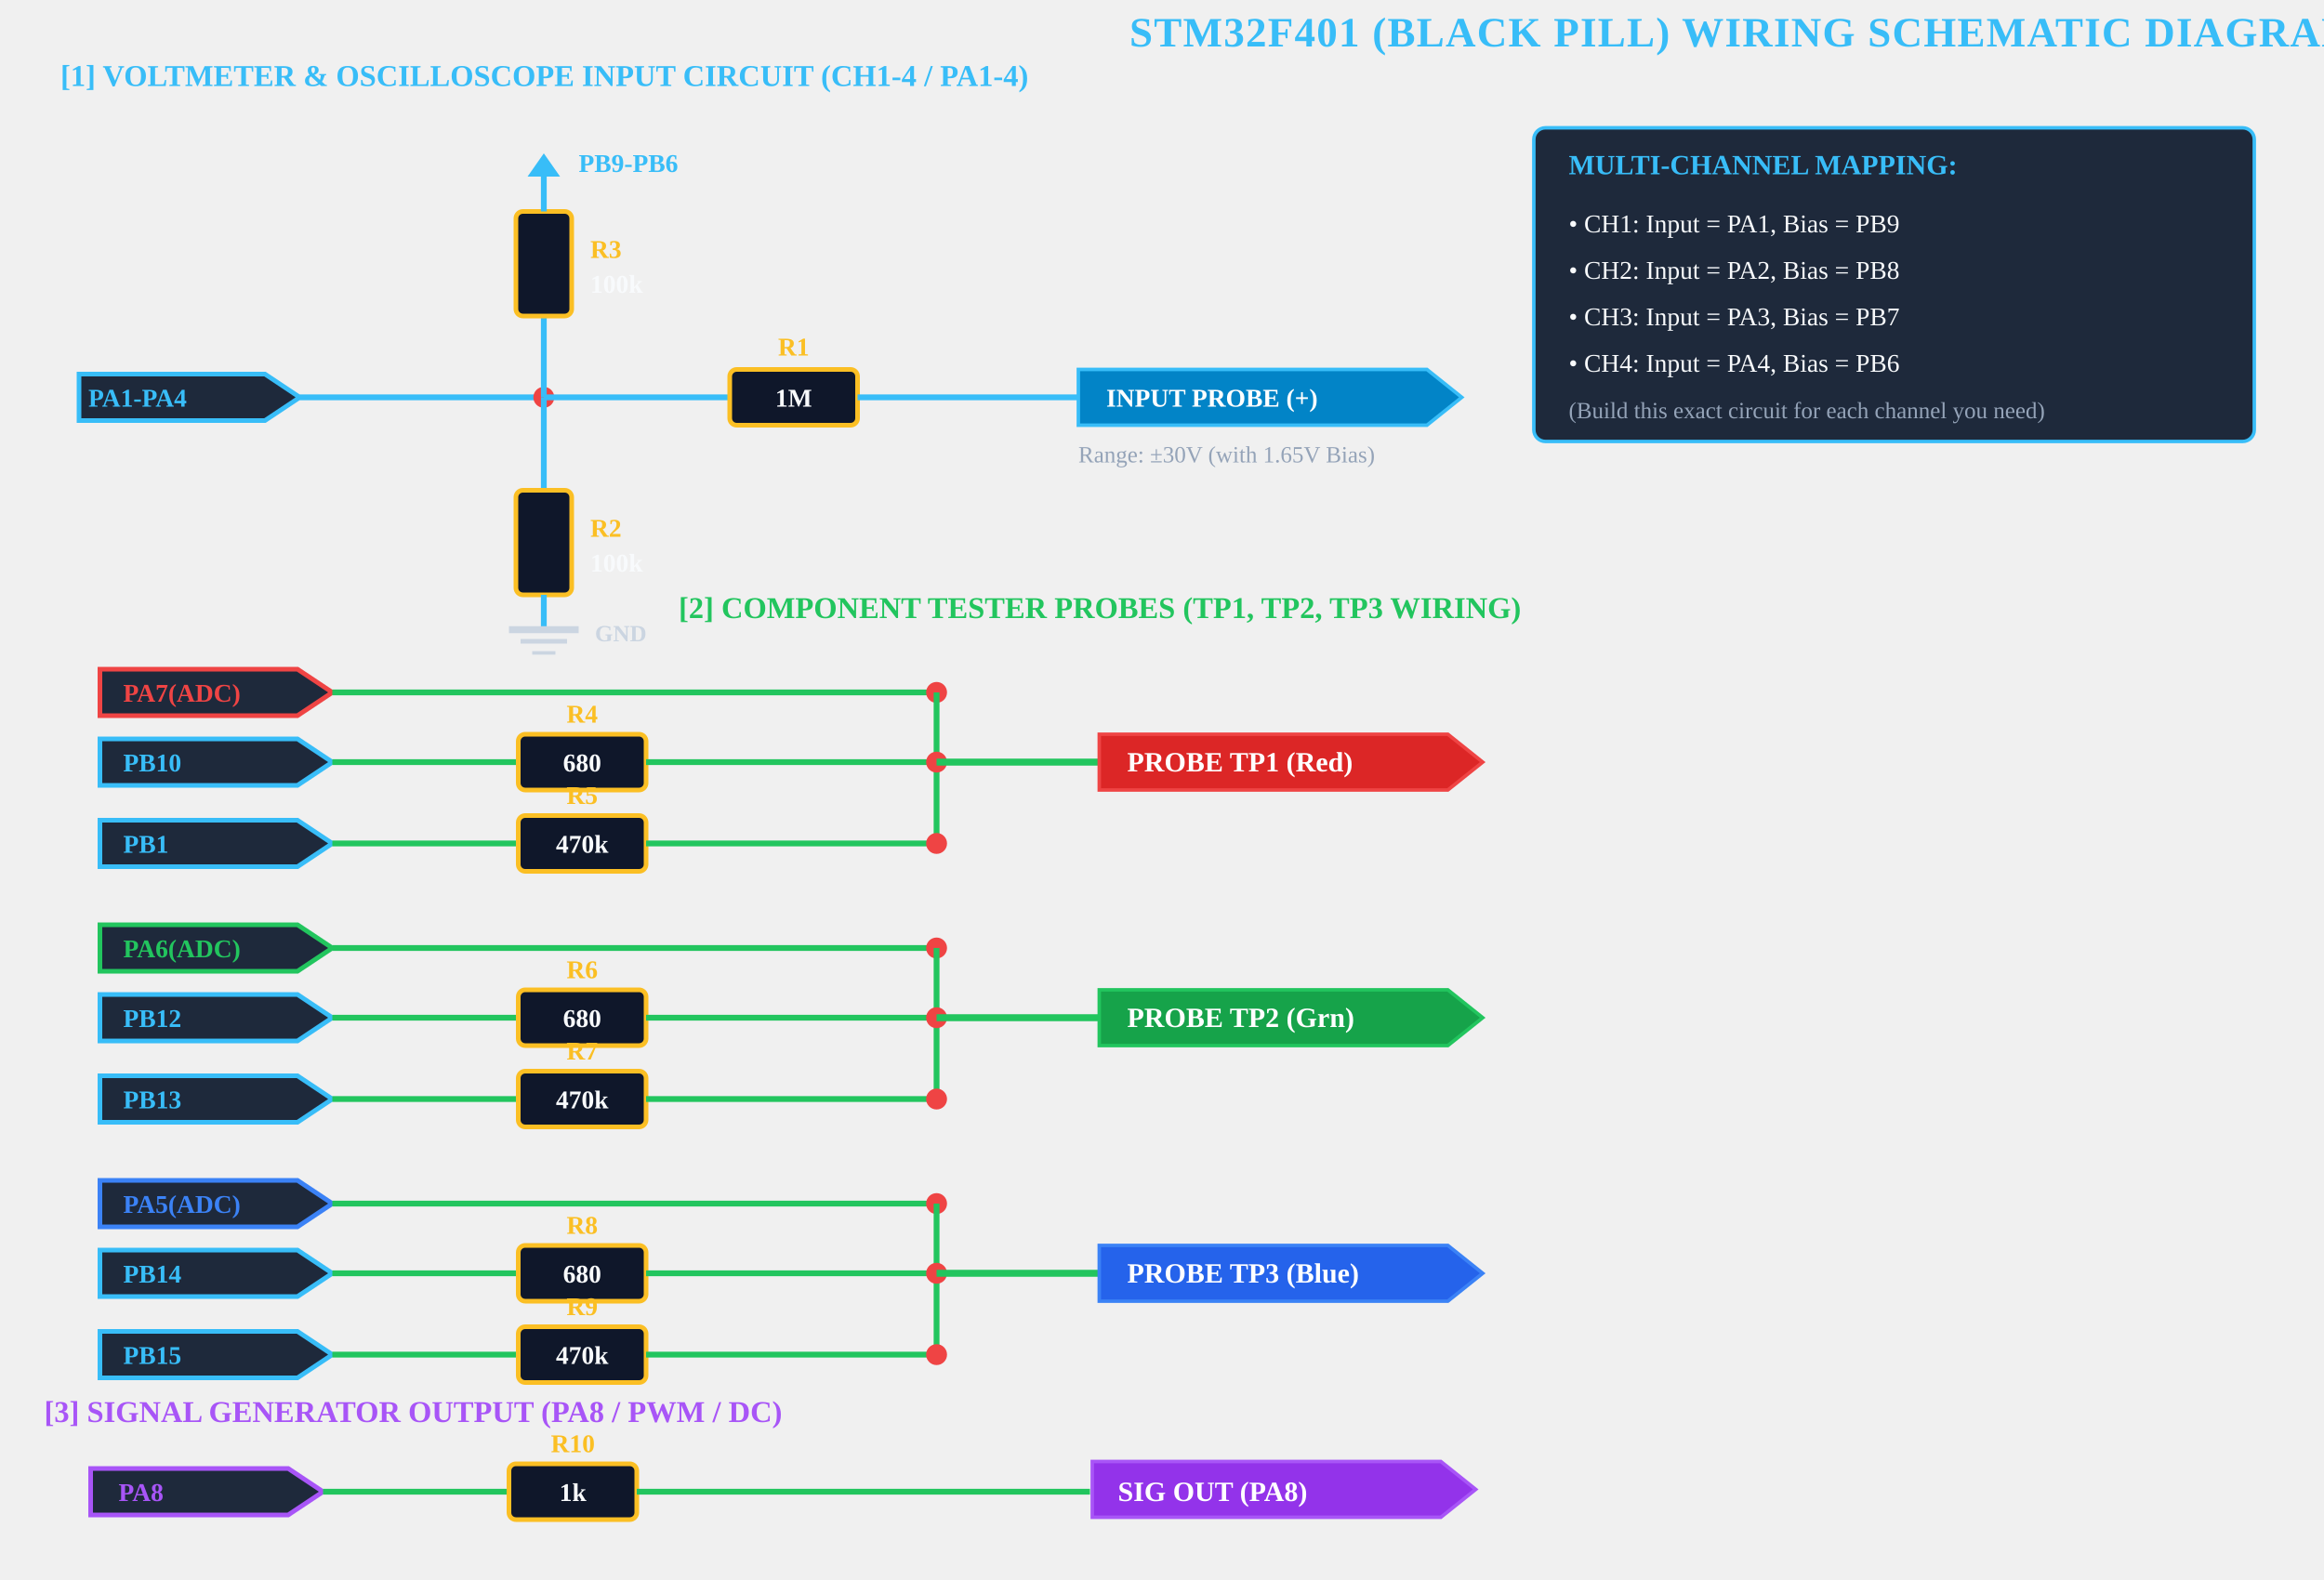
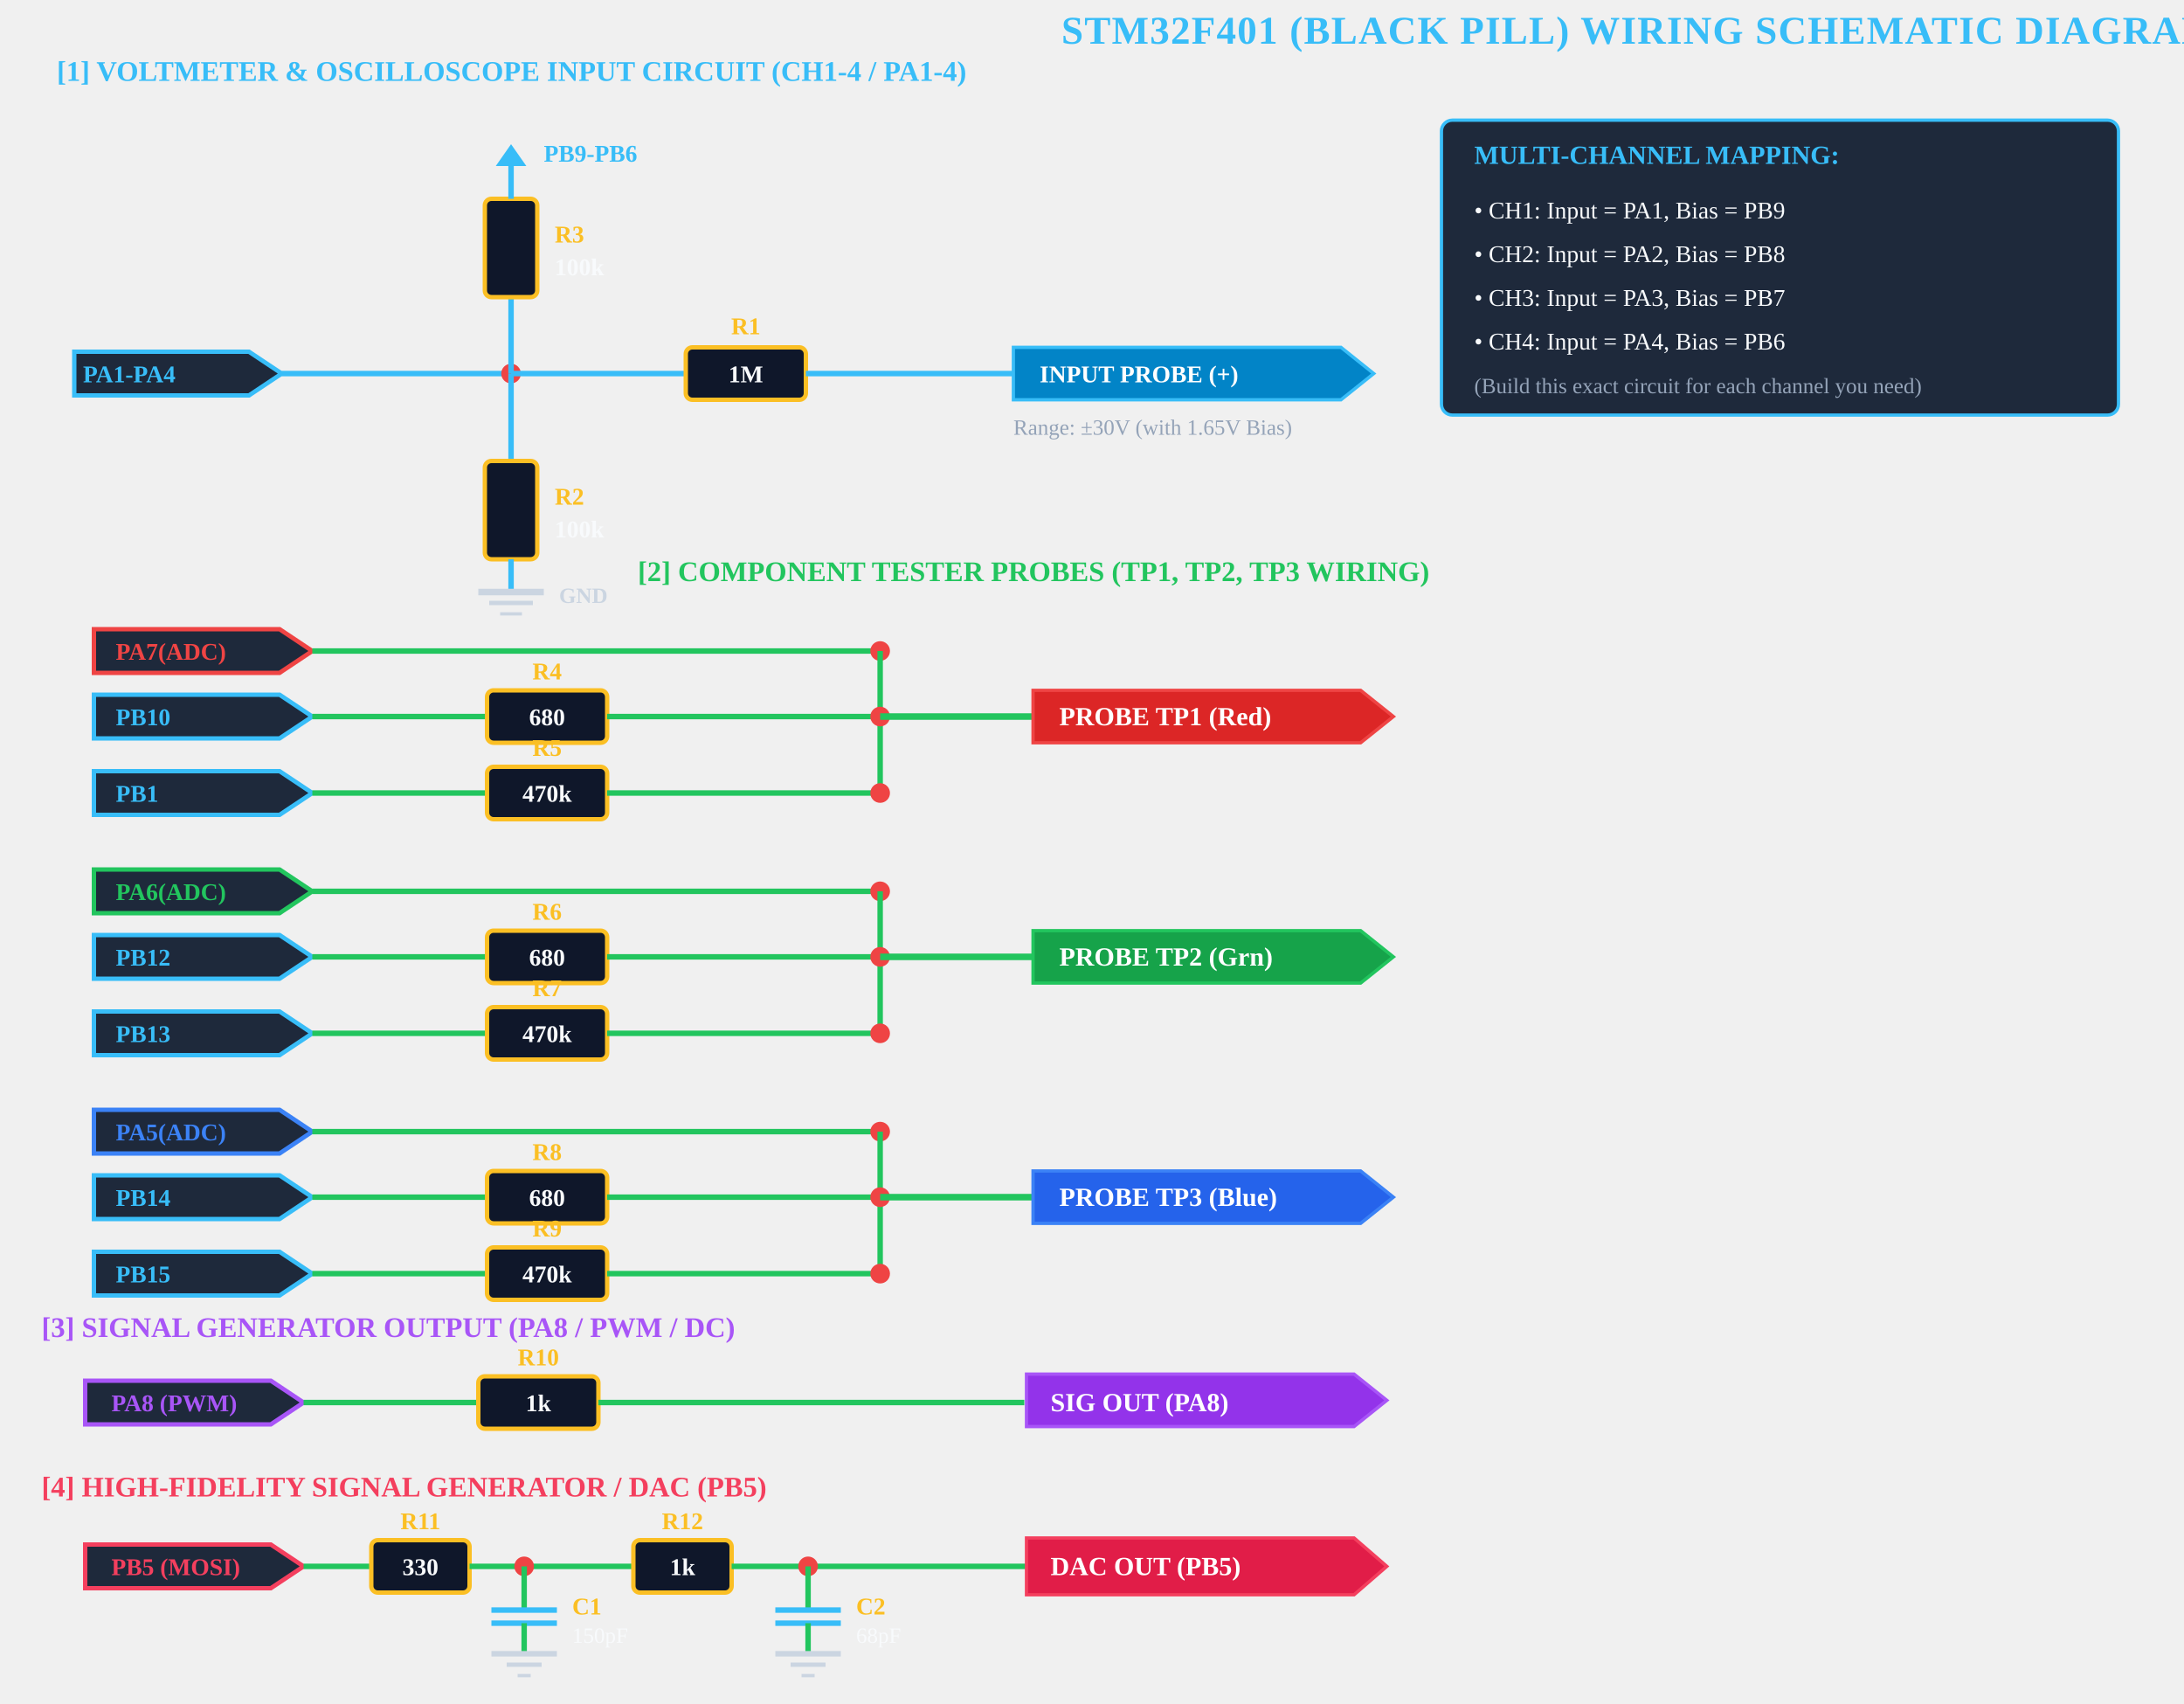
- <svg xmlns="http://www.w3.org/2000/svg" width="1000" height="680">
+ <svg xmlns="http://www.w3.org/2000/svg" width="1000" height="780">
  <defs>
    <pattern id="eda-grid-dark" width="20" height="20" patternUnits="userSpaceOnUse" patternTransform="matrix(1,0,0,1,-154,33)">
      <path d="m20,0l-20,0l0,20" fill="none" stroke="#1e293b" id="svg_1" />
    </pattern>
  </defs>
  <g>
    <text x="486" y="20" fill="#38bdf8" font-size="18" font-weight="bold" letter-spacing="0.5" id="svg_4">STM32F401 (BLACK PILL) WIRING SCHEMATIC DIAGRAM</text>
    <g id="svg_6">
      <text x="26" y="37" fill="#38bdf8" font-size="13" font-weight="bold" id="svg_7">[1] VOLTMETER &amp; OSCILLOSCOPE INPUT CIRCUIT (CH1-4 / PA1-4)</text>
      <g id="svg_8">
        <polygon points="34,161 114,161 129,171 114,181 34,181 " fill="#1e293b" stroke="#38bdf8" stroke-width="2" id="svg_9" />
        <text x="38" y="175" fill="#38bdf8" font-size="11" font-weight="bold" id="svg_10">PA1-PA4</text>
      </g>
      <line x1="129" y1="171" x2="234" y2="171" stroke="#38bdf8" stroke-width="2.5" id="svg_11" />
      <circle cx="234" cy="171" r="4.5" fill="#ef4444" id="svg_12" />
      <line x1="234" y1="171" x2="314" y2="171" stroke="#38bdf8" stroke-width="2.5" id="svg_13" />
      <g id="svg_14">
        <rect x="314" y="159" width="55" height="24" fill="#0f172a" stroke="#fbbf24" stroke-width="2" rx="3" id="svg_15" />
        <text x="341.5" y="153" fill="#fbbf24" font-size="11" font-weight="bold" text-anchor="middle" id="svg_16">R1</text>
        <text x="341.5" y="175" fill="#f8fafc" font-size="11" font-weight="bold" text-anchor="middle" id="svg_17">1M</text>
      </g>
      <line x1="369" y1="171" x2="464" y2="171" stroke="#38bdf8" stroke-width="2.5" id="svg_18" />
      <g id="svg_19">
        <polygon points="464,159 614,159 629,171 614,183 464,183 " fill="#0284c7" stroke="#38bdf8" stroke-width="1.5" id="svg_20" />
        <text x="476" y="175" fill="#ffffff" font-size="11" font-weight="bold" id="svg_21">INPUT PROBE (+)</text>
      </g>
      <text x="464" y="199" fill="#94a3b8" font-size="10" id="svg_22">Range: ±30V (with 1.65V Bias)</text>
      <line x1="234" y1="171" x2="234" y2="211" stroke="#38bdf8" stroke-width="2.5" id="svg_23" />
      <g id="svg_24">
        <rect x="222" y="211" width="24" height="45" fill="#0f172a" stroke="#fbbf24" stroke-width="2" rx="3" id="svg_25" />
        <text x="254" y="231" fill="#fbbf24" font-size="11" font-weight="bold" id="svg_26">R2</text>
        <text x="254" y="246" fill="#f8fafc" font-size="11" font-weight="bold" id="svg_27">100k</text>
      </g>
      <line x1="234" y1="256" x2="234" y2="271" stroke="#38bdf8" stroke-width="2.5" id="svg_28" />
      <line x1="219" y1="271" x2="249" y2="271" stroke="#cbd5e1" stroke-width="3" id="svg_29" />
      <line x1="224" y1="276" x2="244" y2="276" stroke="#cbd5e1" stroke-width="2" id="svg_30" />
      <line x1="229" y1="281" x2="239" y2="281" stroke="#cbd5e1" stroke-width="1.5" id="svg_31" />
      <text x="256" y="276" fill="#cbd5e1" font-size="10" font-weight="bold" id="svg_32">GND</text>
      <line x1="234" y1="171" x2="234" y2="136" stroke="#38bdf8" stroke-width="2.5" id="svg_33" />
      <g id="svg_34">
        <rect x="222" y="91" width="24" height="45" fill="#0f172a" stroke="#fbbf24" stroke-width="2" rx="3" id="svg_35" />
        <text x="254" y="111" fill="#fbbf24" font-size="11" font-weight="bold" id="svg_36">R3</text>
        <text x="254" y="126" fill="#f8fafc" font-size="11" font-weight="bold" id="svg_37">100k</text>
      </g>
      <line x1="234" y1="91" x2="234" y2="76" stroke="#38bdf8" stroke-width="2.5" id="svg_38" />
      <polygon points="234,66 227,76 241,76 " fill="#38bdf8" id="svg_39" />
      <text x="249" y="74" fill="#38bdf8" font-size="11" font-weight="bold" id="svg_40">PB9-PB6</text>
      <g id="svg_expl">
        <rect x="660" y="55" width="310" height="135" fill="#1e293b" stroke="#38bdf8" stroke-width="1.5" rx="5" />
        <text x="675" y="75" fill="#38bdf8" font-size="12" font-weight="bold">MULTI-CHANNEL MAPPING:</text>
        <text x="675" y="100" fill="#f8fafc" font-size="11">• CH1: Input = PA1, Bias = PB9</text>
        <text x="675" y="120" fill="#f8fafc" font-size="11">• CH2: Input = PA2, Bias = PB8</text>
        <text x="675" y="140" fill="#f8fafc" font-size="11">• CH3: Input = PA3, Bias = PB7</text>
        <text x="675" y="160" fill="#f8fafc" font-size="11">• CH4: Input = PA4, Bias = PB6</text>
        <text x="675" y="180" fill="#94a3b8" font-size="10">(Build this exact circuit for each channel you need)</text>
      </g>
    </g>
    <g id="svg_41">
      <text x="292" y="266" fill="#22c55e" font-size="13" font-weight="bold" id="svg_42">[2] COMPONENT TESTER PROBES (TP1, TP2, TP3 WIRING)</text>
      <g id="svg_43">
        <g id="svg_44">
          <polygon points="43,288 128,288 143,298 128,308 43,308 " fill="#1e293b" stroke="#ef4444" stroke-width="2" id="svg_45" />
          <text x="53" y="302" fill="#ef4444" font-size="11" font-weight="bold" id="svg_46">PA7(ADC)</text>
        </g>
        <line x1="143" y1="298" x2="403" y2="298" stroke="#22c55e" stroke-width="2.5" id="svg_47" />
        <circle cx="403" cy="298" r="4.5" fill="#ef4444" id="svg_48" />
        <g id="svg_49">
          <polygon points="43,318 128,318 143,328 128,338 43,338 " fill="#1e293b" stroke="#38bdf8" stroke-width="2" id="svg_50" />
          <text x="53" y="332" fill="#38bdf8" font-size="11" font-weight="bold" id="svg_51">PB10</text>
        </g>
        <line x1="143" y1="328" x2="223" y2="328" stroke="#22c55e" stroke-width="2.5" id="svg_52" />
        <g id="svg_53">
          <rect x="223" y="316" width="55" height="24" fill="#0f172a" stroke="#fbbf24" stroke-width="2" rx="3" id="svg_54" />
          <text x="250.5" y="311" fill="#fbbf24" font-size="11" font-weight="bold" text-anchor="middle" id="svg_55">R4</text>
          <text x="250.5" y="332" fill="#f8fafc" font-size="11" font-weight="bold" text-anchor="middle" id="svg_56">680</text>
        </g>
        <line x1="278" y1="328" x2="403" y2="328" stroke="#22c55e" stroke-width="2.5" id="svg_57" />
        <g id="svg_58">
          <polygon points="43,353 128,353 143,363 128,373 43,373 " fill="#1e293b" stroke="#38bdf8" stroke-width="2" id="svg_59" />
          <text x="53" y="367" fill="#38bdf8" font-size="11" font-weight="bold" id="svg_60">PB1</text>
        </g>
        <line x1="143" y1="363" x2="223" y2="363" stroke="#22c55e" stroke-width="2.5" id="svg_61" />
        <g id="svg_62">
          <rect x="223" y="351" width="55" height="24" fill="#0f172a" stroke="#fbbf24" stroke-width="2" rx="3" id="svg_63" />
          <text x="250.5" y="346" fill="#fbbf24" font-size="11" font-weight="bold" text-anchor="middle" id="svg_64">R5</text>
          <text x="250.5" y="367" fill="#f8fafc" font-size="11" font-weight="bold" text-anchor="middle" id="svg_65">470k</text>
        </g>
        <line x1="278" y1="363" x2="403" y2="363" stroke="#22c55e" stroke-width="2.5" id="svg_66" />
        <line x1="403" y1="298" x2="403" y2="363" stroke="#22c55e" stroke-width="2.5" id="svg_67" />
        <circle cx="403" cy="328" r="4.5" fill="#ef4444" id="svg_68" />
        <circle cx="403" cy="363" r="4.5" fill="#ef4444" id="svg_69" />
        <line x1="403" y1="328" x2="473" y2="328" stroke="#22c55e" stroke-width="3" id="svg_70" />
        <g id="svg_71">
          <polygon points="473,316 623,316 638,328 623,340 473,340 " fill="#dc2626" stroke="#ef4444" stroke-width="1.5" id="svg_72" />
          <text x="485" y="332" fill="#ffffff" font-size="12" font-weight="bold" id="svg_73">PROBE TP1 (Red)</text>
        </g>
      </g>
      <g id="svg_74">
        <g id="svg_75">
          <polygon points="43,398 128,398 143,408 128,418 43,418 " fill="#1e293b" stroke="#22c55e" stroke-width="2" id="svg_76" />
          <text x="53" y="412" fill="#22c55e" font-size="11" font-weight="bold" id="svg_77">PA6(ADC)</text>
        </g>
        <line x1="143" y1="408" x2="403" y2="408" stroke="#22c55e" stroke-width="2.5" id="svg_78" />
        <circle cx="403" cy="408" r="4.5" fill="#ef4444" id="svg_79" />
        <g id="svg_80">
          <polygon points="43,428 128,428 143,438 128,448 43,448 " fill="#1e293b" stroke="#38bdf8" stroke-width="2" id="svg_81" />
          <text x="53" y="442" fill="#38bdf8" font-size="11" font-weight="bold" id="svg_82">PB12</text>
        </g>
        <line x1="143" y1="438" x2="223" y2="438" stroke="#22c55e" stroke-width="2.5" id="svg_83" />
        <g id="svg_84">
          <rect x="223" y="426" width="55" height="24" fill="#0f172a" stroke="#fbbf24" stroke-width="2" rx="3" id="svg_85" />
          <text x="250.5" y="421" fill="#fbbf24" font-size="11" font-weight="bold" text-anchor="middle" id="svg_86">R6</text>
          <text x="250.5" y="442" fill="#f8fafc" font-size="11" font-weight="bold" text-anchor="middle" id="svg_87">680</text>
        </g>
        <line x1="278" y1="438" x2="403" y2="438" stroke="#22c55e" stroke-width="2.5" id="svg_88" />
        <g id="svg_89">
          <polygon points="43,463 128,463 143,473 128,483 43,483 " fill="#1e293b" stroke="#38bdf8" stroke-width="2" id="svg_90" />
          <text x="53" y="477" fill="#38bdf8" font-size="11" font-weight="bold" id="svg_91">PB13</text>
        </g>
        <line x1="143" y1="473" x2="223" y2="473" stroke="#22c55e" stroke-width="2.5" id="svg_92" />
        <g id="svg_93">
          <rect x="223" y="461" width="55" height="24" fill="#0f172a" stroke="#fbbf24" stroke-width="2" rx="3" id="svg_94" />
          <text x="250.5" y="456" fill="#fbbf24" font-size="11" font-weight="bold" text-anchor="middle" id="svg_95">R7</text>
          <text x="250.5" y="477" fill="#f8fafc" font-size="11" font-weight="bold" text-anchor="middle" id="svg_96">470k</text>
        </g>
        <line x1="278" y1="473" x2="403" y2="473" stroke="#22c55e" stroke-width="2.5" id="svg_97" />
        <line x1="403" y1="408" x2="403" y2="473" stroke="#22c55e" stroke-width="2.5" id="svg_98" />
        <circle cx="403" cy="438" r="4.5" fill="#ef4444" id="svg_99" />
        <circle cx="403" cy="473" r="4.5" fill="#ef4444" id="svg_100" />
        <line x1="403" y1="438" x2="473" y2="438" stroke="#22c55e" stroke-width="3" id="svg_101" />
        <g id="svg_102">
          <polygon points="473,426 623,426 638,438 623,450 473,450 " fill="#16a34a" stroke="#22c55e" stroke-width="1.5" id="svg_103" />
          <text x="485" y="442" fill="#ffffff" font-size="12" font-weight="bold" id="svg_104">PROBE TP2 (Grn)</text>
        </g>
      </g>
      <g id="svg_105">
        <g id="svg_106">
          <polygon points="43,508 128,508 143,518 128,528 43,528 " fill="#1e293b" stroke="#3b82f6" stroke-width="2" id="svg_107" />
          <text x="53" y="522" fill="#3b82f6" font-size="11" font-weight="bold" id="svg_108">PA5(ADC)</text>
        </g>
        <line x1="143" y1="518" x2="403" y2="518" stroke="#22c55e" stroke-width="2.5" id="svg_109" />
        <circle cx="403" cy="518" r="4.5" fill="#ef4444" id="svg_110" />
        <g id="svg_111">
          <polygon points="43,538 128,538 143,548 128,558 43,558 " fill="#1e293b" stroke="#38bdf8" stroke-width="2" id="svg_112" />
          <text x="53" y="552" fill="#38bdf8" font-size="11" font-weight="bold" id="svg_113">PB14</text>
        </g>
        <line x1="143" y1="548" x2="223" y2="548" stroke="#22c55e" stroke-width="2.5" id="svg_114" />
        <g id="svg_115">
          <rect x="223" y="536" width="55" height="24" fill="#0f172a" stroke="#fbbf24" stroke-width="2" rx="3" id="svg_116" />
          <text x="250.5" y="531" fill="#fbbf24" font-size="11" font-weight="bold" text-anchor="middle" id="svg_117">R8</text>
          <text x="250.5" y="552" fill="#f8fafc" font-size="11" font-weight="bold" text-anchor="middle" id="svg_118">680</text>
        </g>
        <line x1="278" y1="548" x2="403" y2="548" stroke="#22c55e" stroke-width="2.5" id="svg_119" />
        <g id="svg_120">
          <polygon points="43,573 128,573 143,583 128,593 43,593 " fill="#1e293b" stroke="#38bdf8" stroke-width="2" id="svg_121" />
          <text x="53" y="587" fill="#38bdf8" font-size="11" font-weight="bold" id="svg_122">PB15</text>
        </g>
        <line x1="143" y1="583" x2="223" y2="583" stroke="#22c55e" stroke-width="2.5" id="svg_123" />
        <g id="svg_124">
          <rect x="223" y="571" width="55" height="24" fill="#0f172a" stroke="#fbbf24" stroke-width="2" rx="3" id="svg_125" />
          <text x="250.5" y="566" fill="#fbbf24" font-size="11" font-weight="bold" text-anchor="middle" id="svg_126">R9</text>
          <text x="250.5" y="587" fill="#f8fafc" font-size="11" font-weight="bold" text-anchor="middle" id="svg_127">470k</text>
        </g>
        <line x1="278" y1="583" x2="403" y2="583" stroke="#22c55e" stroke-width="2.5" id="svg_128" />
        <line x1="403" y1="518" x2="403" y2="583" stroke="#22c55e" stroke-width="2.5" id="svg_129" />
        <circle cx="403" cy="548" r="4.5" fill="#ef4444" id="svg_130" />
        <circle cx="403" cy="583" r="4.5" fill="#ef4444" id="svg_131" />
        <line x1="403" y1="548" x2="473" y2="548" stroke="#22c55e" stroke-width="3" id="svg_132" />
        <g id="svg_133">
          <polygon points="473,536 623,536 638,548 623,560 473,560 " fill="#2563eb" stroke="#3b82f6" stroke-width="1.5" id="svg_134" />
          <text x="485" y="552" fill="#ffffff" font-size="12" font-weight="bold" id="svg_135">PROBE TP3 (Blue)</text>
        </g>
      </g>
    </g>
    <g id="svg_136">
-       <text x="19" y="612" fill="#a855f7" font-size="13" font-weight="bold" id="svg_137">[3] SIGNAL GENERATOR OUTPUT (PA8 / PWM / DC)</text>
-       <g id="svg_138">
-         <polygon points="39,632 124,632 139,642 124,652 39,652 " fill="#1e293b" stroke="#a855f7" stroke-width="2" id="svg_139" />
-         <text x="51" y="646" fill="#a855f7" font-size="11" font-weight="bold" id="svg_140">PA8</text>
-       </g>
-       <line x1="139" y1="642" x2="219" y2="642" stroke="#22c55e" stroke-width="2.5" id="svg_141" />
-       <g id="svg_142">
-         <rect x="219" y="630" width="55" height="24" fill="#0f172a" stroke="#fbbf24" stroke-width="2" rx="3" id="svg_143" />
-         <text x="246.5" y="625" fill="#fbbf24" font-size="11" font-weight="bold" text-anchor="middle" id="svg_144">R10</text>
-         <text x="246.5" y="646" fill="#f8fafc" font-size="11" font-weight="bold" text-anchor="middle" id="svg_145">1k</text>
-       </g>
-       <line x1="274" y1="642" x2="469" y2="642" stroke="#22c55e" stroke-width="2.5" id="svg_146" />
-       <g id="svg_147">
-         <polygon points="470,629 620,629 635,641 620,653 470,653 " fill="#9333ea" stroke="#a855f7" stroke-width="1.5" id="svg_148" />
-         <text x="481" y="646" fill="#ffffff" font-size="12" font-weight="bold" id="svg_149">SIG OUT (PA8)</text>
+       <text x="19" y="612" fill="#a855f7" font-size="13" font-weight="bold">[3] SIGNAL GENERATOR OUTPUT (PA8 / PWM / DC)</text>
+       <g>
+         <polygon points="39,632 124,632 139,642 124,652 39,652 " fill="#1e293b" stroke="#a855f7" stroke-width="2" />
+         <text x="51" y="646" fill="#a855f7" font-size="11" font-weight="bold">PA8 (PWM)</text>
+       </g>
+       <line x1="139" y1="642" x2="219" y2="642" stroke="#22c55e" stroke-width="2.5" />
+       <g>
+         <rect x="219" y="630" width="55" height="24" fill="#0f172a" stroke="#fbbf24" stroke-width="2" rx="3" />
+         <text x="246.5" y="625" fill="#fbbf24" font-size="11" font-weight="bold" text-anchor="middle">R10</text>
+         <text x="246.5" y="646" fill="#f8fafc" font-size="11" font-weight="bold" text-anchor="middle">1k</text>
+       </g>
+       <line x1="274" y1="642" x2="469" y2="642" stroke="#22c55e" stroke-width="2.5" />
+       <g>
+         <polygon points="470,629 620,629 635,641 620,653 470,653 " fill="#9333ea" stroke="#a855f7" stroke-width="1.5" />
+         <text x="481" y="646" fill="#ffffff" font-size="12" font-weight="bold">SIG OUT (PA8)</text>
+       </g>
+     </g>
+     <g id="svg_137">
+       <text x="19" y="685" fill="#f43f5e" font-size="13" font-weight="bold">[4] HIGH-FIDELITY SIGNAL GENERATOR / DAC (PB5)</text>
+       <g>
+         <polygon points="39,707 124,707 139,717 124,727 39,727 " fill="#1e293b" stroke="#f43f5e" stroke-width="2" />
+         <text x="51" y="721" fill="#f43f5e" font-size="11" font-weight="bold">PB5 (MOSI)</text>
+       </g>
+       <line x1="139" y1="717" x2="170" y2="717" stroke="#22c55e" stroke-width="2.5" />
+       <g>
+         <rect x="170" y="705" width="45" height="24" fill="#0f172a" stroke="#fbbf24" stroke-width="2" rx="3" />
+         <text x="192.5" y="700" fill="#fbbf24" font-size="11" font-weight="bold" text-anchor="middle">R11</text>
+         <text x="192.5" y="721" fill="#f8fafc" font-size="11" font-weight="bold" text-anchor="middle">330</text>
+       </g>
+       <line x1="215" y1="717" x2="290" y2="717" stroke="#22c55e" stroke-width="2.5" />
+       <circle cx="240" cy="717" r="4.5" fill="#ef4444" />
+       <g>
+         <line x1="240" y1="717" x2="240" y2="737" stroke="#22c55e" stroke-width="2.5" />
+         <line x1="225" y1="737" x2="255" y2="737" stroke="#38bdf8" stroke-width="2.5" />
+         <line x1="225" y1="743" x2="255" y2="743" stroke="#38bdf8" stroke-width="2.5" />
+         <line x1="240" y1="743" x2="240" y2="757" stroke="#22c55e" stroke-width="2.5" />
+         <line x1="225" y1="757" x2="255" y2="757" stroke="#cbd5e1" stroke-width="2.5" />
+         <line x1="232" y1="762" x2="248" y2="762" stroke="#cbd5e1" stroke-width="2" />
+         <line x1="237" y1="767" x2="243" y2="767" stroke="#cbd5e1" stroke-width="1.5" />
+         <text x="262" y="739" fill="#fbbf24" font-size="11" font-weight="bold">C1</text>
+         <text x="262" y="752" fill="#f8fafc" font-size="10">150pF</text>
+       </g>
+       <g>
+         <rect x="290" y="705" width="45" height="24" fill="#0f172a" stroke="#fbbf24" stroke-width="2" rx="3" />
+         <text x="312.5" y="700" fill="#fbbf24" font-size="11" font-weight="bold" text-anchor="middle">R12</text>
+         <text x="312.5" y="721" fill="#f8fafc" font-size="11" font-weight="bold" text-anchor="middle">1k</text>
+       </g>
+       <line x1="335" y1="717" x2="470" y2="717" stroke="#22c55e" stroke-width="2.5" />
+       <circle cx="370" cy="717" r="4.5" fill="#ef4444" />
+       <g>
+         <line x1="370" y1="717" x2="370" y2="737" stroke="#22c55e" stroke-width="2.5" />
+         <line x1="355" y1="737" x2="385" y2="737" stroke="#38bdf8" stroke-width="2.5" />
+         <line x1="355" y1="743" x2="385" y2="743" stroke="#38bdf8" stroke-width="2.5" />
+         <line x1="370" y1="743" x2="370" y2="757" stroke="#22c55e" stroke-width="2.5" />
+         <line x1="355" y1="757" x2="385" y2="757" stroke="#cbd5e1" stroke-width="2.5" />
+         <line x1="362" y1="762" x2="378" y2="762" stroke="#cbd5e1" stroke-width="2" />
+         <line x1="367" y1="767" x2="373" y2="767" stroke="#cbd5e1" stroke-width="1.5" />
+         <text x="392" y="739" fill="#fbbf24" font-size="11" font-weight="bold">C2</text>
+         <text x="392" y="752" fill="#f8fafc" font-size="10">68pF</text>
+       </g>
+       <g>
+         <polygon points="470,704 620,704 635,717 620,730 470,730 " fill="#e11d48" stroke="#f43f5e" stroke-width="1.5" />
+         <text x="481" y="721" fill="#ffffff" font-size="12" font-weight="bold">DAC OUT (PB5)</text>
      </g>
    </g>
  </g>
</svg>
